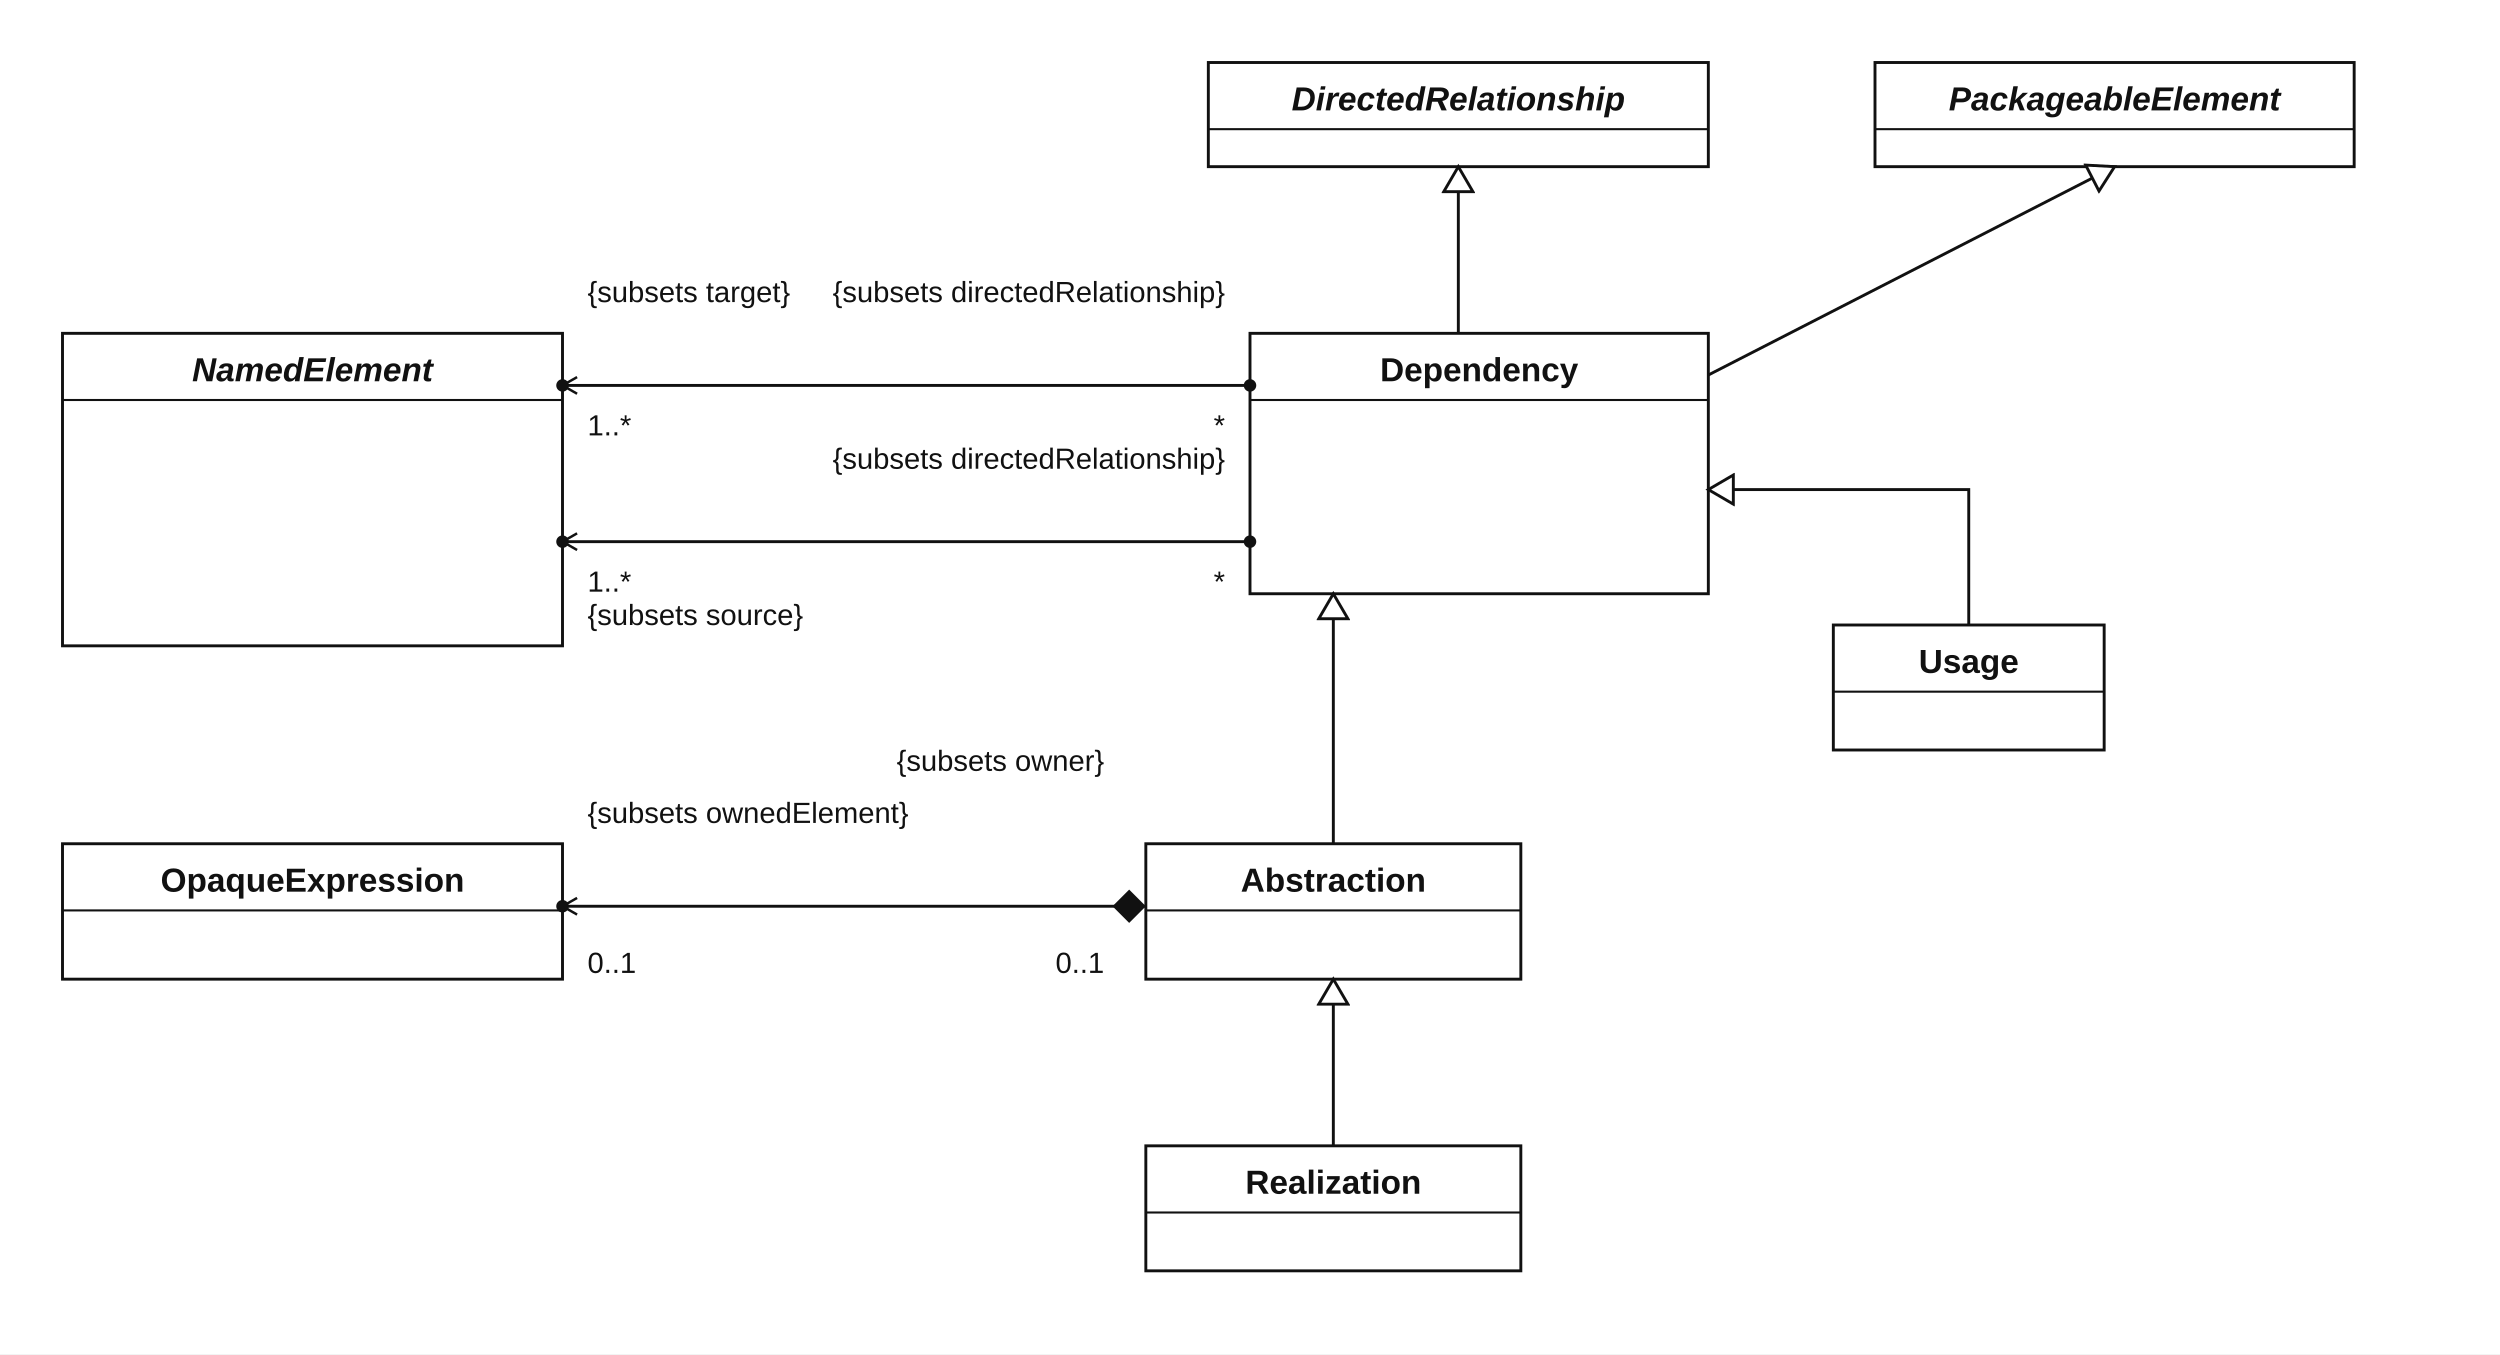
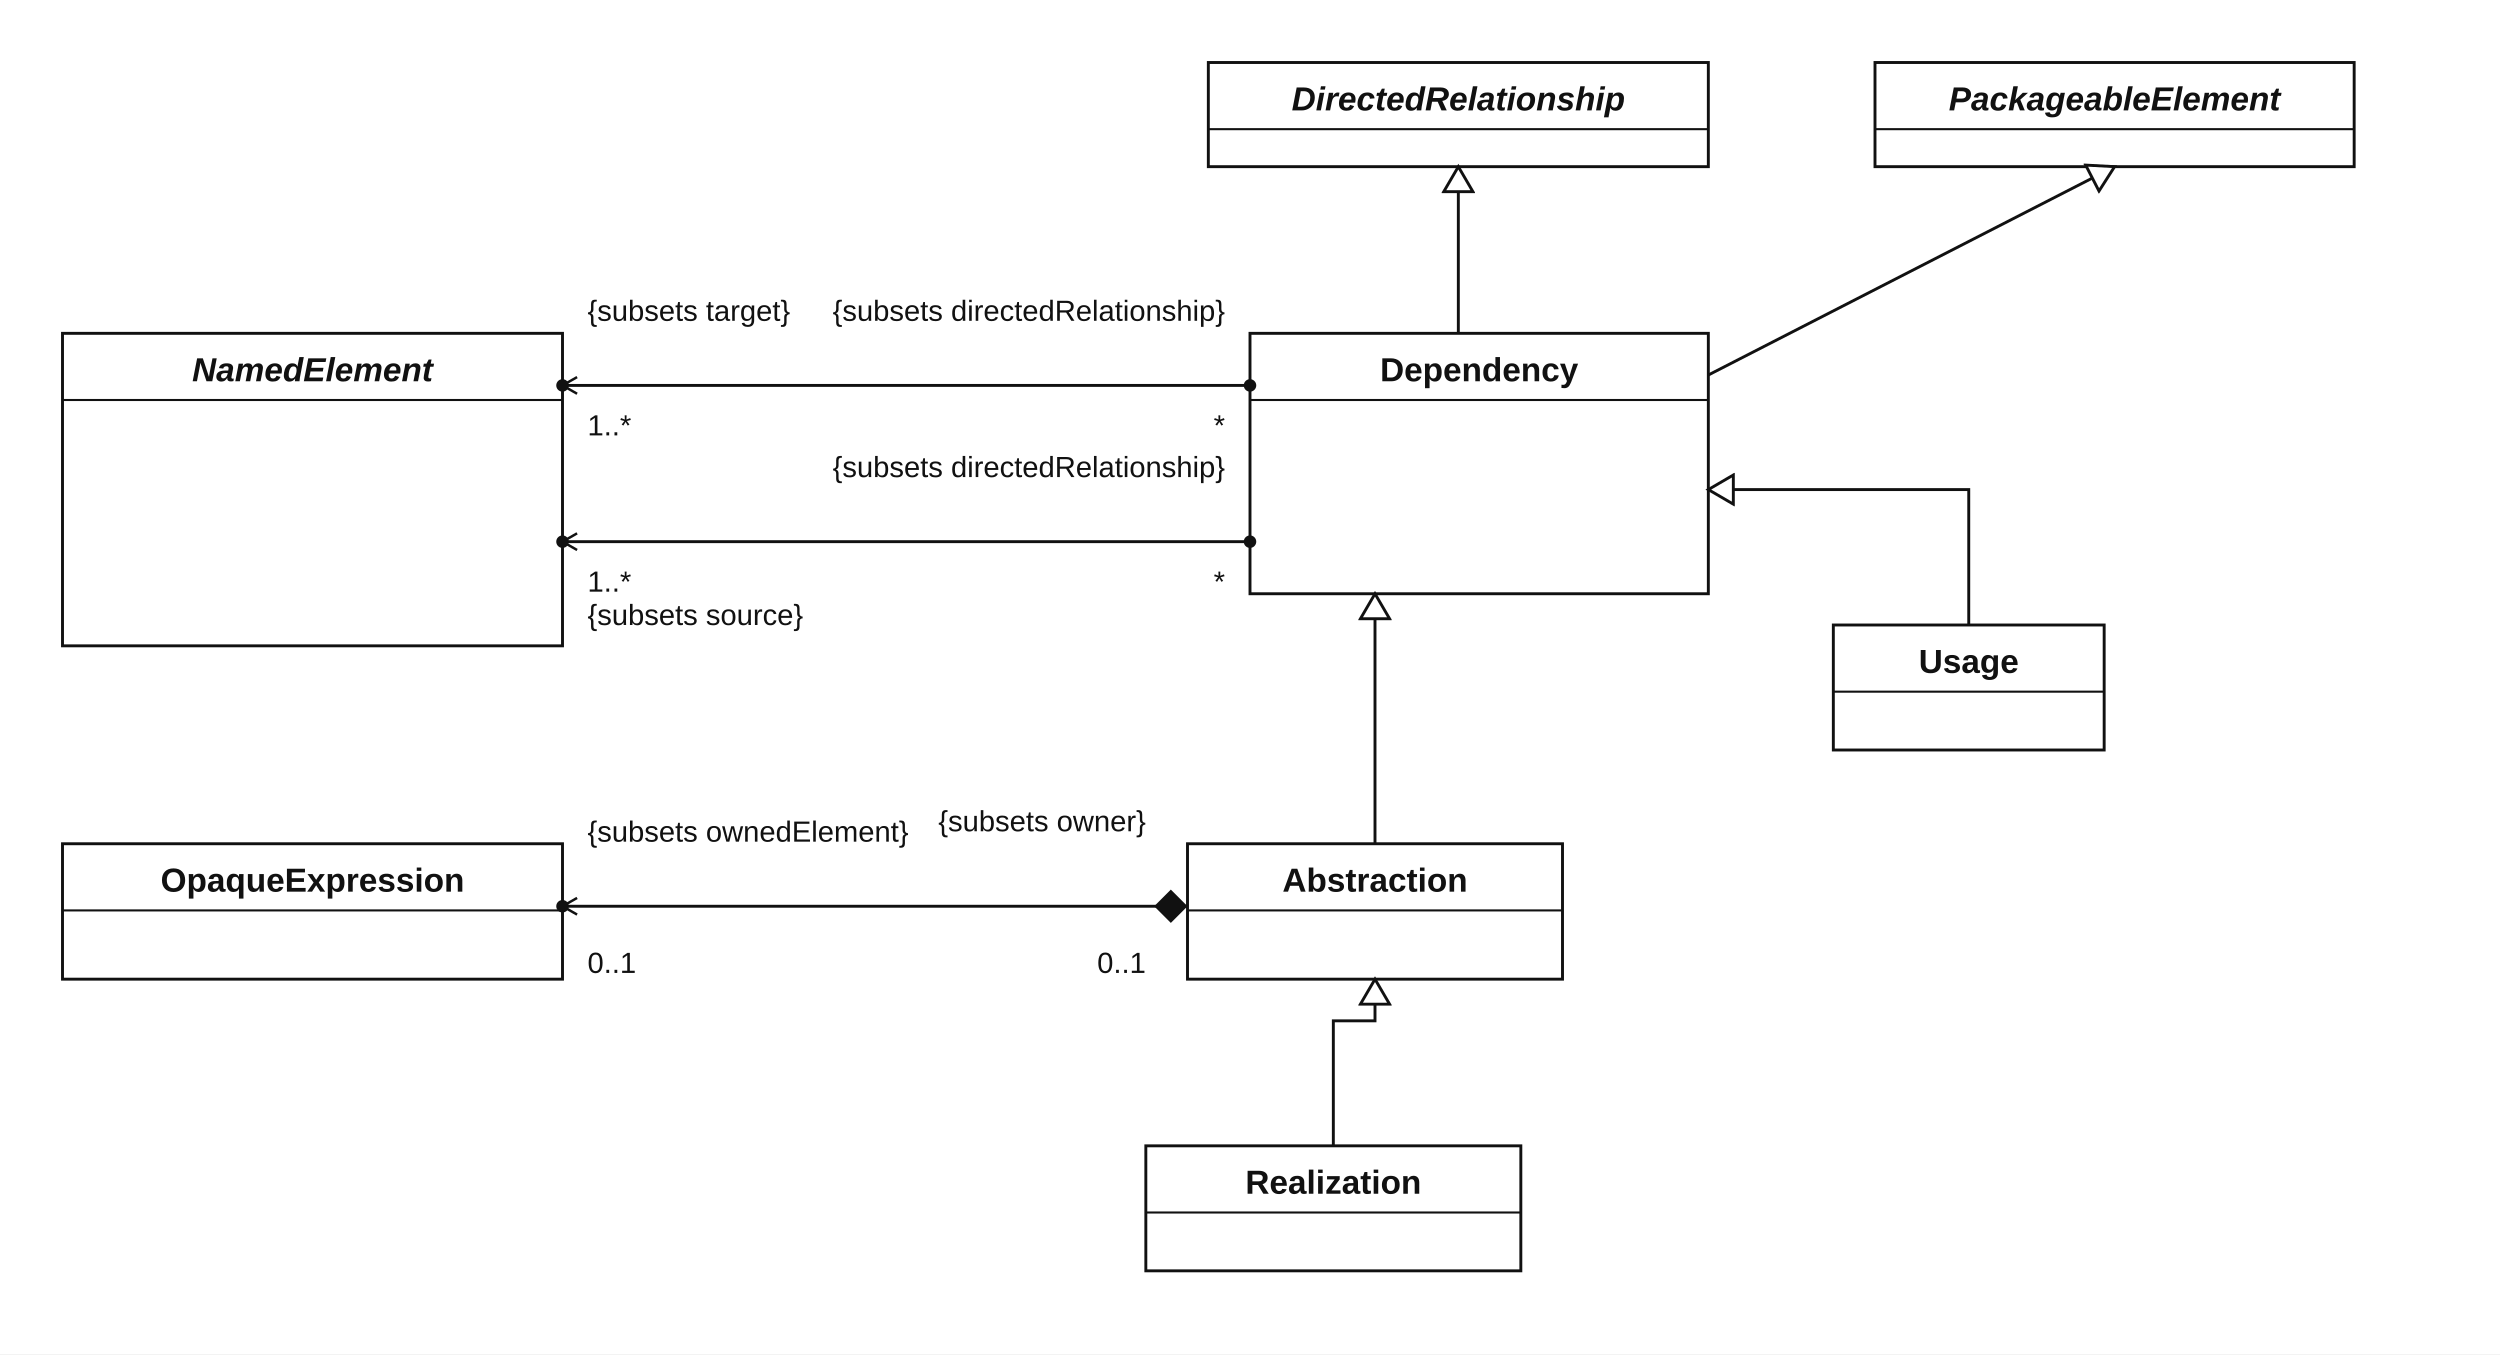
<svg xmlns="http://www.w3.org/2000/svg" width="1200" height="650" viewBox="0 0 1200 650" role="img" aria-labelledby="diagram-title diagram-description" data-figure="7.17">
  <defs>
    <marker id="generalization" markerWidth="15" markerHeight="16" refX="13" refY="8" orient="auto" markerUnits="userSpaceOnUse">
      <path d="M 1 1 L 13 8 L 1 15 Z" fill="#ffffff" stroke="#111111" stroke-width="1.4" />
    </marker>
    <marker id="navigation" markerWidth="9" markerHeight="10" refX="8" refY="5" orient="auto" markerUnits="userSpaceOnUse">
      <path d="M 1 1 L 8 5 L 1 9" fill="none" stroke="context-stroke" stroke-width="1.2" />
    </marker>
    <marker id="navigation-start" markerWidth="9" markerHeight="10" refX="8" refY="5" orient="auto-start-reverse" markerUnits="userSpaceOnUse">
      <path d="M 1 1 L 8 5 L 1 9" fill="none" stroke="context-stroke" stroke-width="1.2" />
    </marker>
    <style>.background, .class-box, .package-box, .note-box { fill: #ffffff; }
  .class-box, .package-box, .note-box, .association, .generalization-line,
  .class-divider, .example-association, .dependency-line, .note-link { stroke: #111111; stroke-width: 1.4; }
  .association, .generalization-line, .class-divider, .example-association,
  .dependency-line, .note-link { fill: none; }
  .class-divider { stroke-width: 1; }
  text { fill: #111111; font-family: Arial, Helvetica, sans-serif; font-size: 16px; }
  .class-name { font-weight: 700; }
  .abstract { font-style: italic; }
  .attribute, .operation { font-size: 14px; }
  .association-end, .association-label, .example-association-group .example-label { font-size: 14px; }
  .end-dot, .composition { fill: #111111; }
  .dependency-line, .note-link { stroke-dasharray: 7 5; }
  .template-signature { stroke-dasharray: 4 3; }
  a { cursor: pointer; }
  a:hover .class-box, a:hover .note-box { fill: #eef3fb; stroke: #1e3a8a; }
  a:focus-visible { outline: none; }
  a:focus-visible .class-box, a:focus-visible .note-box { stroke: #7c3aed; stroke-width: 3; }
  .association, .example-association, .dependency-line { pointer-events: stroke; }
  .association-hitbox { fill: none; stroke: transparent; stroke-width: 12; pointer-events: stroke; }
  .association-group:hover .association, .example-association-group:hover .example-association,
  .dependency-group:hover .dependency-line { stroke: #1e3a8a; stroke-width: 2.2; }
  .association-group:hover text, .example-association-group:hover text,
  .dependency-group:hover text { fill: #1e3a8a; }
  .association-group:hover .end-dot, .association-group:hover .composition,
  .example-association-group:hover .end-dot { fill: #1e3a8a; }
  .association-end { cursor: help; }</style>
  </defs>
  <rect class="background" width="1200" height="650" />
  <a class="class-node" data-classifier="DirectedRelationship" href="../../index.html#/classifier/directedrelationship" target="_top" aria-label="DirectedRelationship — открыть описание класса">
    <rect class="class-box" x="580" y="30" width="240" height="50" />
    <line class="class-divider" x1="580" y1="62" x2="820" y2="62" />
    <text class="class-name abstract" x="700.0" y="53" text-anchor="middle">DirectedRelationship</text>
  </a>
  <a class="class-node" data-classifier="PackageableElement" href="../../index.html#/classifier/packageableelement" target="_top" aria-label="PackageableElement — открыть описание класса">
    <rect class="class-box" x="900" y="30" width="230" height="50" />
    <line class="class-divider" x1="900" y1="62" x2="1130" y2="62" />
    <text class="class-name abstract" x="1015.0" y="53" text-anchor="middle">PackageableElement</text>
  </a>
  <a class="class-node" data-classifier="NamedElement" href="../../index.html#/classifier/namedelement" target="_top" aria-label="NamedElement — открыть описание класса">
    <rect class="class-box" x="30" y="160" width="240" height="150" />
    <line class="class-divider" x1="30" y1="192" x2="270" y2="192" />
    <text class="class-name abstract" x="150.0" y="183" text-anchor="middle">NamedElement</text>
  </a>
  <a class="class-node" data-classifier="Dependency" href="../../index.html#/classifier/dependency" target="_top" aria-label="Dependency — открыть описание класса">
    <rect class="class-box" x="600" y="160" width="220" height="125" />
    <line class="class-divider" x1="600" y1="192" x2="820" y2="192" />
    <text class="class-name" x="710.0" y="183" text-anchor="middle">Dependency</text>
  </a>
  <a class="class-node" data-classifier="OpaqueExpression" href="../../index.html#/classifier/opaqueexpression" target="_top" aria-label="OpaqueExpression — открыть описание класса">
    <rect class="class-box" x="30" y="405" width="240" height="65" />
    <line class="class-divider" x1="30" y1="437" x2="270" y2="437" />
    <text class="class-name" x="150.0" y="428" text-anchor="middle">OpaqueExpression</text>
  </a>
  <a class="class-node" data-classifier="Abstraction" href="../../index.html#/classifier/abstraction" target="_top" aria-label="Abstraction — открыть описание класса">
-     <rect class="class-box" x="550" y="405" width="180" height="65" />
-     <line class="class-divider" x1="550" y1="437" x2="730" y2="437" />
-     <text class="class-name" x="640.0" y="428" text-anchor="middle">Abstraction</text>
+     <rect class="class-box" x="570" y="405" width="180" height="65" />
+     <line class="class-divider" x1="570" y1="437" x2="750" y2="437" />
+     <text class="class-name" x="660.0" y="428" text-anchor="middle">Abstraction</text>
  </a>
  <a class="class-node" data-classifier="Usage" href="../../index.html#/classifier/usage" target="_top" aria-label="Usage — открыть описание класса">
    <rect class="class-box" x="880" y="300" width="130" height="60" />
    <line class="class-divider" x1="880" y1="332" x2="1010" y2="332" />
    <text class="class-name" x="945.0" y="323" text-anchor="middle">Usage</text>
  </a>
  <a class="class-node" data-classifier="Realization" href="../../index.html#/classifier/realization" target="_top" aria-label="Realization — открыть описание класса">
    <rect class="class-box" x="550" y="550" width="180" height="60" />
    <line class="class-divider" x1="550" y1="582" x2="730" y2="582" />
    <text class="class-name" x="640.0" y="573" text-anchor="middle">Realization</text>
  </a>
  <path class="generalization-line" d="M 700 160 V 80" data-child="Dependency" data-parent="DirectedRelationship" marker-end="url(#generalization)" />
  <path class="generalization-line" d="M 820 180 L 1015 80" data-child="Dependency" data-parent="PackageableElement" marker-end="url(#generalization)" />
  <path class="generalization-line" d="M 945 300 V 235 H 820" data-child="Usage" data-parent="Dependency" marker-end="url(#generalization)" />
-   <path class="generalization-line" d="M 640 405 V 285" data-child="Abstraction" data-parent="Dependency" marker-end="url(#generalization)" />
-   <path class="generalization-line" d="M 640 550 V 470" data-child="Realization" data-parent="Abstraction" marker-end="url(#generalization)" />
+   <path class="generalization-line" d="M 660 405 V 285" data-child="Abstraction" data-parent="Dependency" marker-end="url(#generalization)" />
+   <path class="generalization-line" d="M 640 550 V 490 H 660 V 470" data-child="Realization" data-parent="Abstraction" marker-end="url(#generalization)" />
  <a class="association-link" href="../../index.html#/association/a-supplier-supplierdependency" target="_top" aria-label="Открыть описание ассоциации A_supplier_supplierDependency">
    <g class="association-group" id="A_supplier_supplierDependency">
      <path class="association" d="M 270 185 H 600" marker-start="url(#navigation-start)" />
      <path class="association-hitbox" d="M 270 185 H 600" aria-hidden="true" />
      <circle class="end-dot" cx="270" cy="185" r="3" />
      <circle class="end-dot" cx="600" cy="185" r="3" />
      <text class="association-end" x="282" y="170" />
      <text class="association-end" x="588" y="170" text-anchor="end" />
-       <text class="association-label" x="282" y="145">{subsets target}</text>
+       <text class="association-label" x="282" y="154">{subsets target}</text>
      <text class="association-label" x="282" y="209">1..*</text>
-       <text class="association-label" x="588" y="145" text-anchor="end">{subsets directedRelationship}</text>
+       <text class="association-label" x="588" y="154" text-anchor="end">{subsets directedRelationship}</text>
      <text class="association-label" x="588" y="209" text-anchor="end">*</text>
    </g>
  </a>
  <a class="association-link" href="../../index.html#/association/a-clientdependency-client" target="_top" aria-label="Открыть описание ассоциации A_clientDependency_client">
    <g class="association-group" id="A_clientDependency_client">
      <path class="association" d="M 270 260 H 600" marker-start="url(#navigation-start)" />
      <path class="association-hitbox" d="M 270 260 H 600" aria-hidden="true" />
      <circle class="end-dot" cx="270" cy="260" r="3" />
      <circle class="end-dot" cx="600" cy="260" r="3" />
      <text class="association-end" x="282" y="245" />
      <text class="association-end" x="588" y="245" text-anchor="end" />
      <text class="association-label" x="282" y="300">{subsets source}</text>
      <text class="association-label" x="282" y="284">1..*</text>
-       <text class="association-label" x="588" y="225" text-anchor="end">{subsets directedRelationship}</text>
+       <text class="association-label" x="588" y="229" text-anchor="end">{subsets directedRelationship}</text>
      <text class="association-label" x="588" y="284" text-anchor="end">*</text>
    </g>
  </a>
  <a class="association-link" href="../../index.html#/association/a-mapping-abstraction" target="_top" aria-label="Открыть описание ассоциации A_mapping_abstraction">
    <g class="association-group" id="A_mapping_abstraction">
-       <path class="association" d="M 270 435 H 550" marker-start="url(#navigation-start)" />
-       <path class="association-hitbox" d="M 270 435 H 550" aria-hidden="true" />
+       <path class="association" d="M 270 435 H 570" marker-start="url(#navigation-start)" />
+       <path class="association-hitbox" d="M 270 435 H 570" aria-hidden="true" />
      <circle class="end-dot" cx="270" cy="435" r="3" />
-       <polygon class="composition" points="550,435 542,427 534,435 542,443" />
+       <polygon class="composition" points="570,435 562,427 554,435 562,443" />
      <text class="association-end" x="282" y="420" />
-       <text class="association-end" x="530" y="415" text-anchor="end" />
-       <text class="association-label" x="282" y="395">{subsets ownedElement}</text>
+       <text class="association-end" x="550" y="415" text-anchor="end" />
+       <text class="association-label" x="282" y="404">{subsets ownedElement}</text>
      <text class="association-label" x="282" y="467">0..1</text>
-       <text class="association-label" x="530" y="370" text-anchor="end">{subsets owner}</text>
-       <text class="association-label" x="530" y="467" text-anchor="end">0..1</text>
+       <text class="association-label" x="550" y="399" text-anchor="end">{subsets owner}</text>
+       <text class="association-label" x="550" y="467" text-anchor="end">0..1</text>
    </g>
  </a>
</svg>
